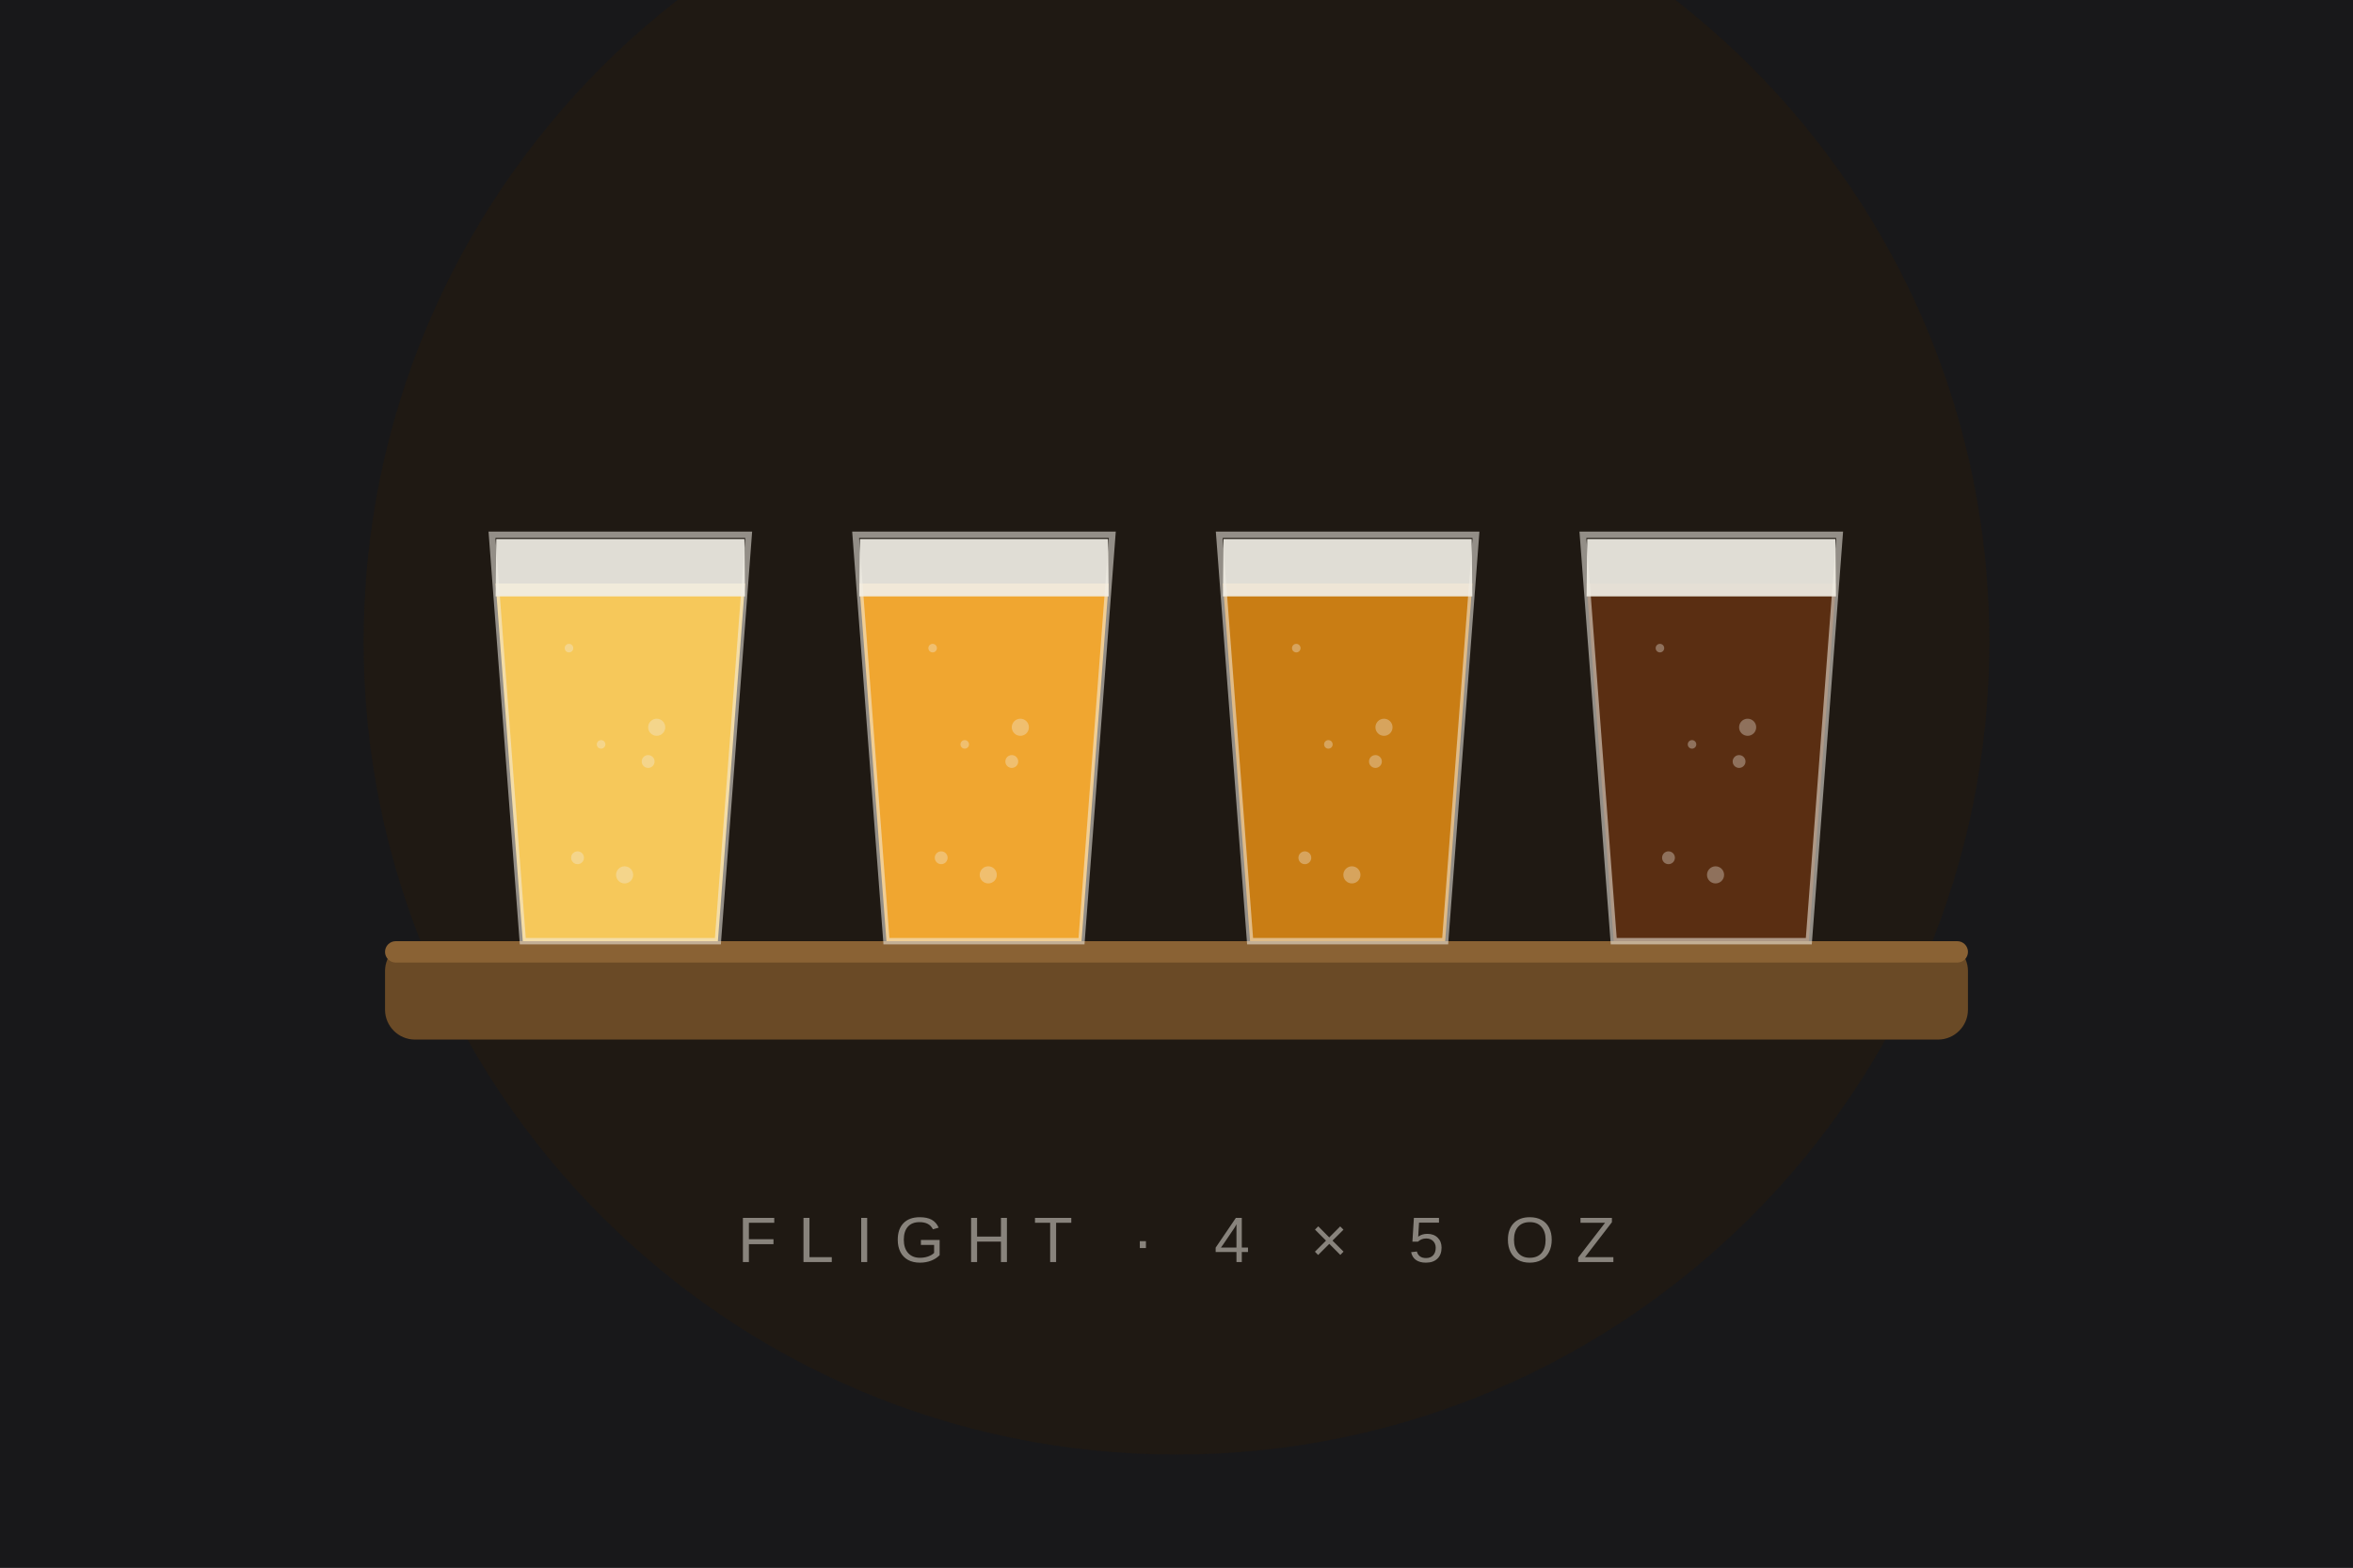
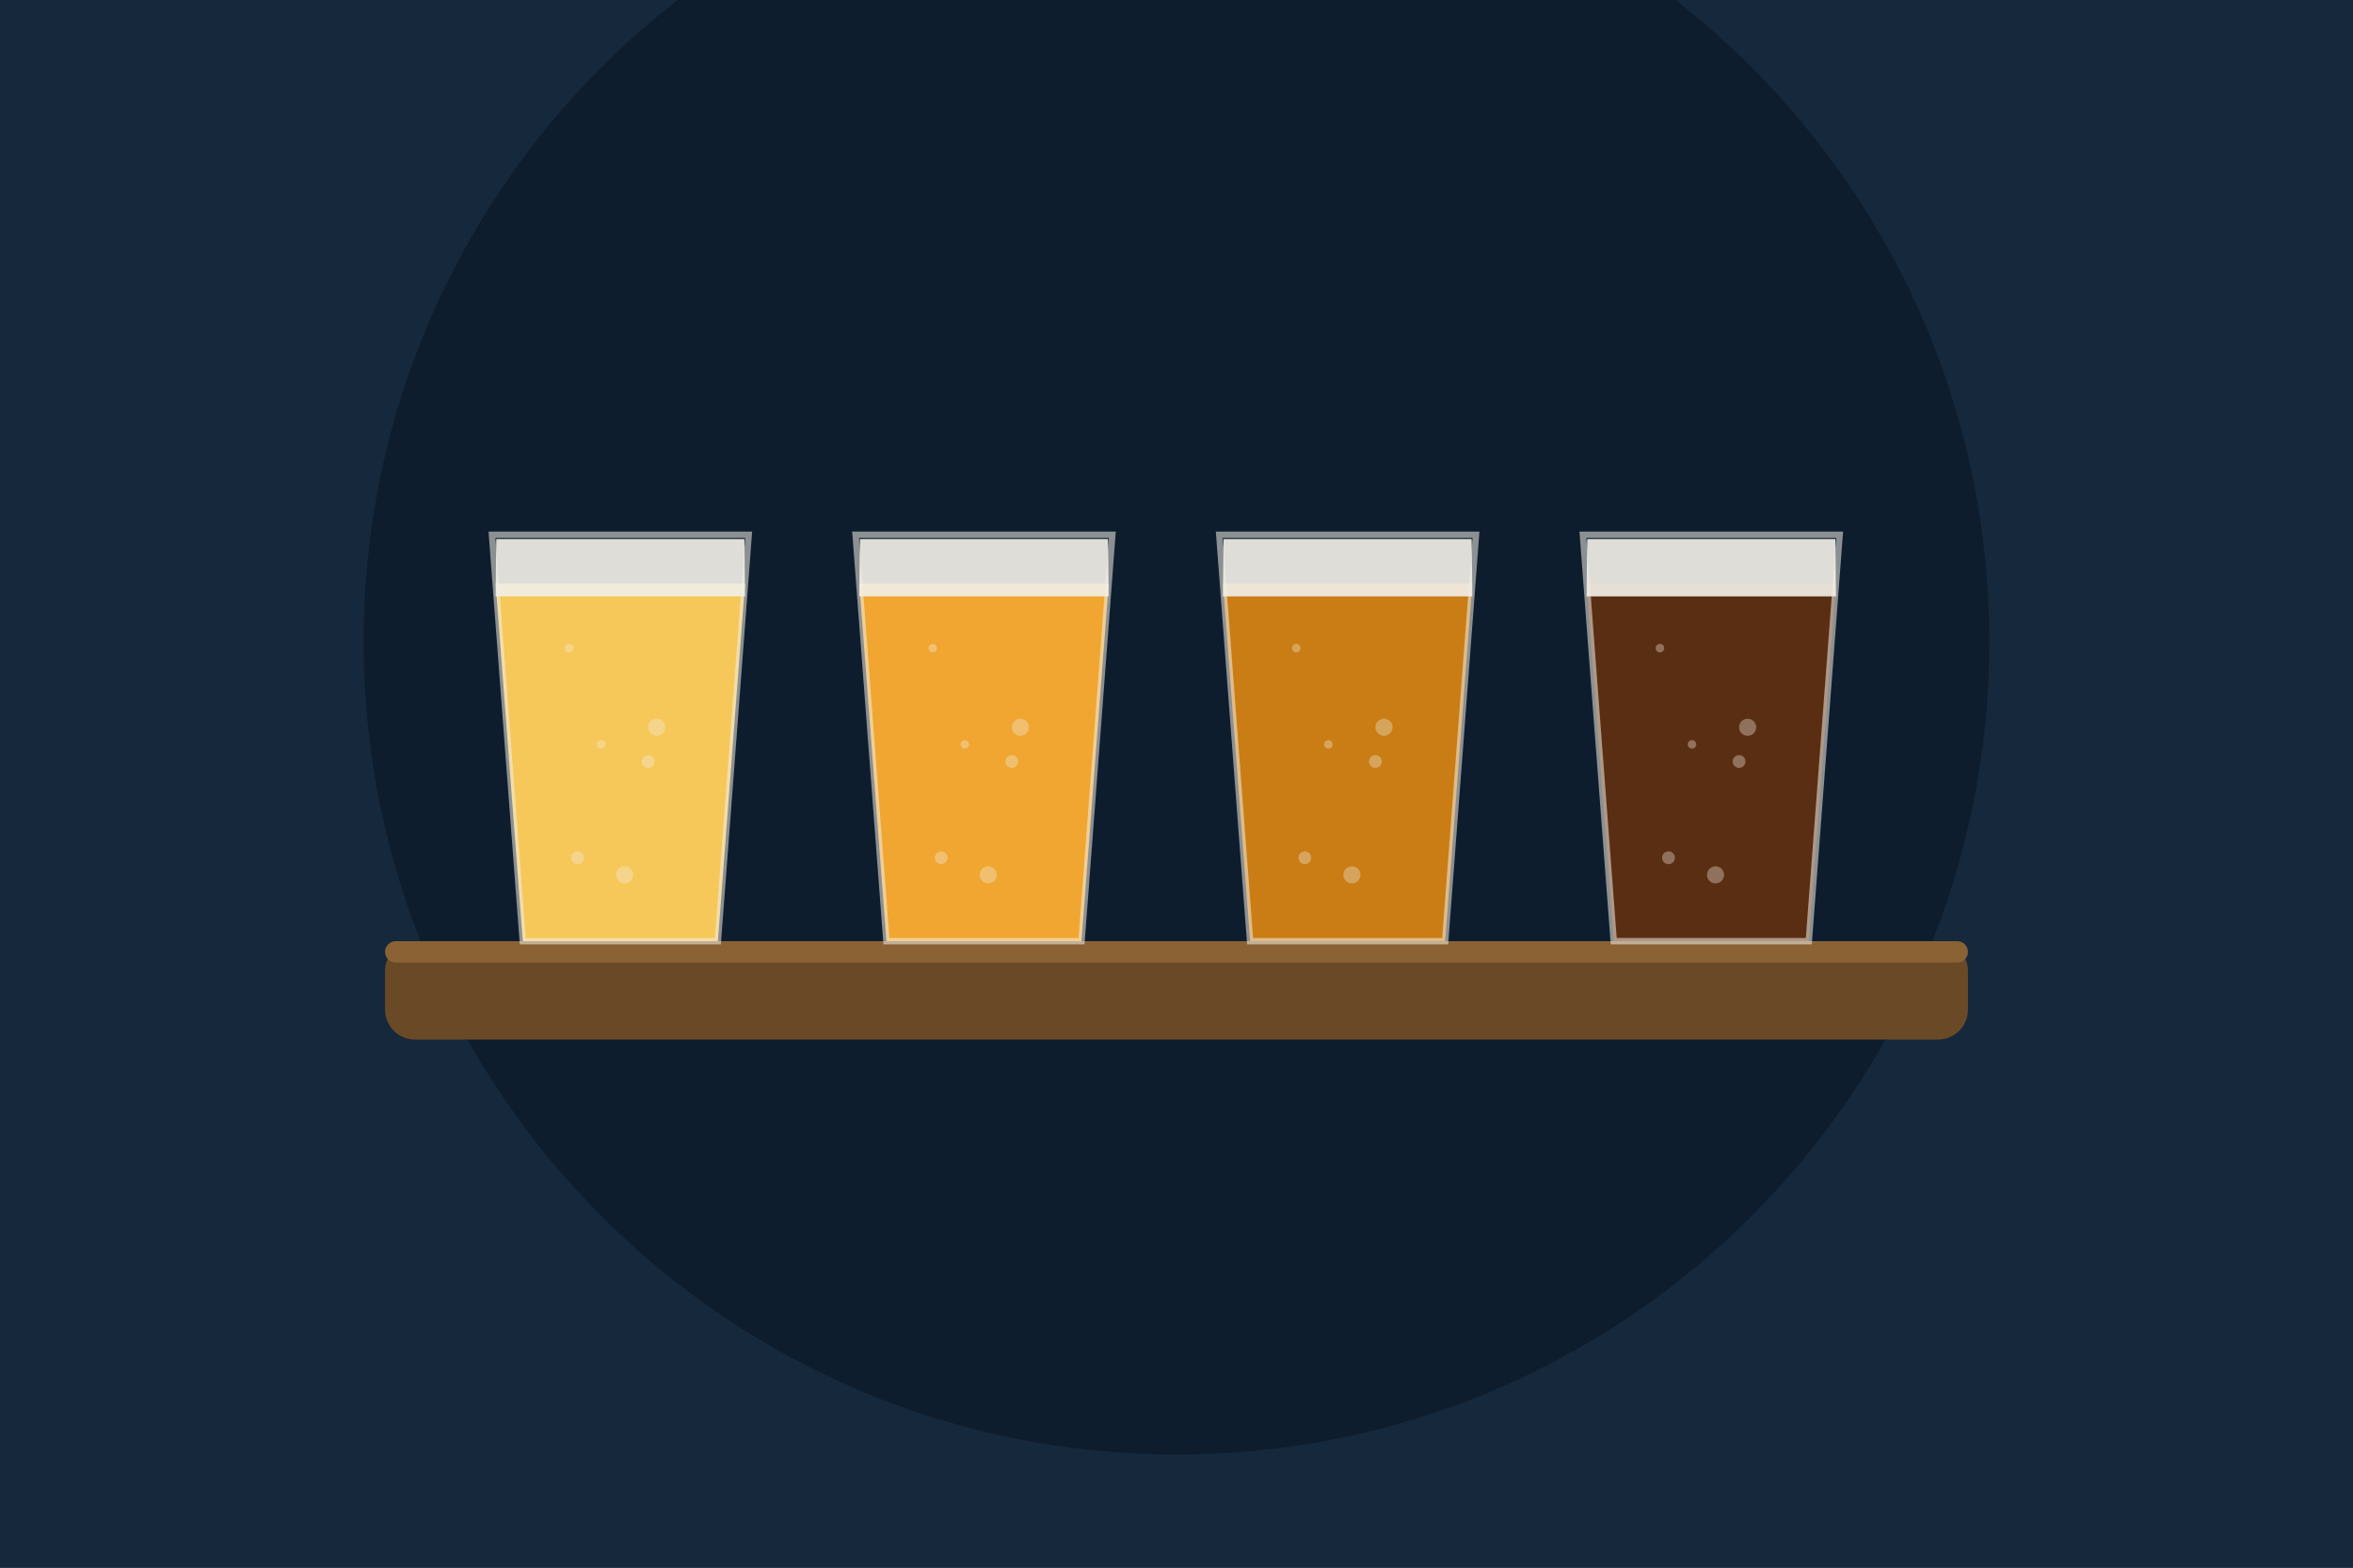
<svg xmlns="http://www.w3.org/2000/svg" viewBox="0 0 1100 733" width="1100" height="733">
-   <rect width="1100" height="733" fill="#18181a" />
-   <circle cx="550" cy="300" r="380" fill="#22190f" opacity=".7" />
+   <rect width="1100" height="733" fill="#15283c" />
+   <circle cx="550" cy="300" r="380" fill="#0c1826" opacity=".7" />
  <rect x="180" y="440" width="740" height="46" rx="14" fill="#6a4a26" />
  <rect x="180" y="440" width="740" height="10" rx="5" fill="#8a6234" />
  <path d="M231.7,272.8 L348.3,272.8 L335.6,440 L244.4,440 Z" fill="#f6c85a" />
  <path d="M232,252 L348,252 L348.3,278.8 L231.7,278.8 Z" fill="#f1eee6" opacity=".92" />
  <path d="M230,250 L350,250 L335.6,440 L244.4,440 Z" fill="none" stroke="#f1eee6" stroke-opacity=".55" stroke-width="3" />
  <circle cx="266" cy="303" r="2" fill="#f1eee6" opacity=".35" />
  <circle cx="303" cy="356" r="3" fill="#f1eee6" opacity=".35" />
  <circle cx="292" cy="409" r="4" fill="#f1eee6" opacity=".35" />
  <circle cx="281" cy="348" r="2" fill="#f1eee6" opacity=".35" />
  <circle cx="270" cy="401" r="3" fill="#f1eee6" opacity=".35" />
  <circle cx="307" cy="340" r="4" fill="#f1eee6" opacity=".35" />
  <path d="M401.7,272.8 L518.3,272.8 L505.6,440 L414.4,440 Z" fill="#f0a630" />
  <path d="M402,252 L518,252 L518.3,278.8 L401.7,278.8 Z" fill="#f1eee6" opacity=".92" />
  <path d="M400,250 L520,250 L505.6,440 L414.4,440 Z" fill="none" stroke="#f1eee6" stroke-opacity=".55" stroke-width="3" />
  <circle cx="436" cy="303" r="2" fill="#f1eee6" opacity=".35" />
  <circle cx="473" cy="356" r="3" fill="#f1eee6" opacity=".35" />
  <circle cx="462" cy="409" r="4" fill="#f1eee6" opacity=".35" />
  <circle cx="451" cy="348" r="2" fill="#f1eee6" opacity=".35" />
  <circle cx="440" cy="401" r="3" fill="#f1eee6" opacity=".35" />
  <circle cx="477" cy="340" r="4" fill="#f1eee6" opacity=".35" />
  <path d="M571.7,272.8 L688.3,272.8 L675.6,440 L584.4,440 Z" fill="#c97d14" />
  <path d="M572,252 L688,252 L688.3,278.8 L571.7,278.8 Z" fill="#f1eee6" opacity=".92" />
  <path d="M570,250 L690,250 L675.6,440 L584.4,440 Z" fill="none" stroke="#f1eee6" stroke-opacity=".55" stroke-width="3" />
  <circle cx="606" cy="303" r="2" fill="#f1eee6" opacity=".35" />
  <circle cx="643" cy="356" r="3" fill="#f1eee6" opacity=".35" />
  <circle cx="632" cy="409" r="4" fill="#f1eee6" opacity=".35" />
  <circle cx="621" cy="348" r="2" fill="#f1eee6" opacity=".35" />
  <circle cx="610" cy="401" r="3" fill="#f1eee6" opacity=".35" />
  <circle cx="647" cy="340" r="4" fill="#f1eee6" opacity=".35" />
  <path d="M741.7,272.8 L858.3,272.8 L845.6,440 L754.4,440 Z" fill="#5a2e12" />
  <path d="M742,252 L858,252 L858.3,278.8 L741.7,278.8 Z" fill="#f1eee6" opacity=".92" />
  <path d="M740,250 L860,250 L845.6,440 L754.4,440 Z" fill="none" stroke="#f1eee6" stroke-opacity=".55" stroke-width="3" />
  <circle cx="776" cy="303" r="2" fill="#f1eee6" opacity=".35" />
  <circle cx="813" cy="356" r="3" fill="#f1eee6" opacity=".35" />
  <circle cx="802" cy="409" r="4" fill="#f1eee6" opacity=".35" />
  <circle cx="791" cy="348" r="2" fill="#f1eee6" opacity=".35" />
  <circle cx="780" cy="401" r="3" fill="#f1eee6" opacity=".35" />
  <circle cx="817" cy="340" r="4" fill="#f1eee6" opacity=".35" />
-   <text x="550" y="590" font-family="Arial Narrow,Arial" font-size="30" letter-spacing="10" fill="#f1eee6" opacity=".5" text-anchor="middle">FLIGHT · 4 × 5 OZ</text>
</svg>
